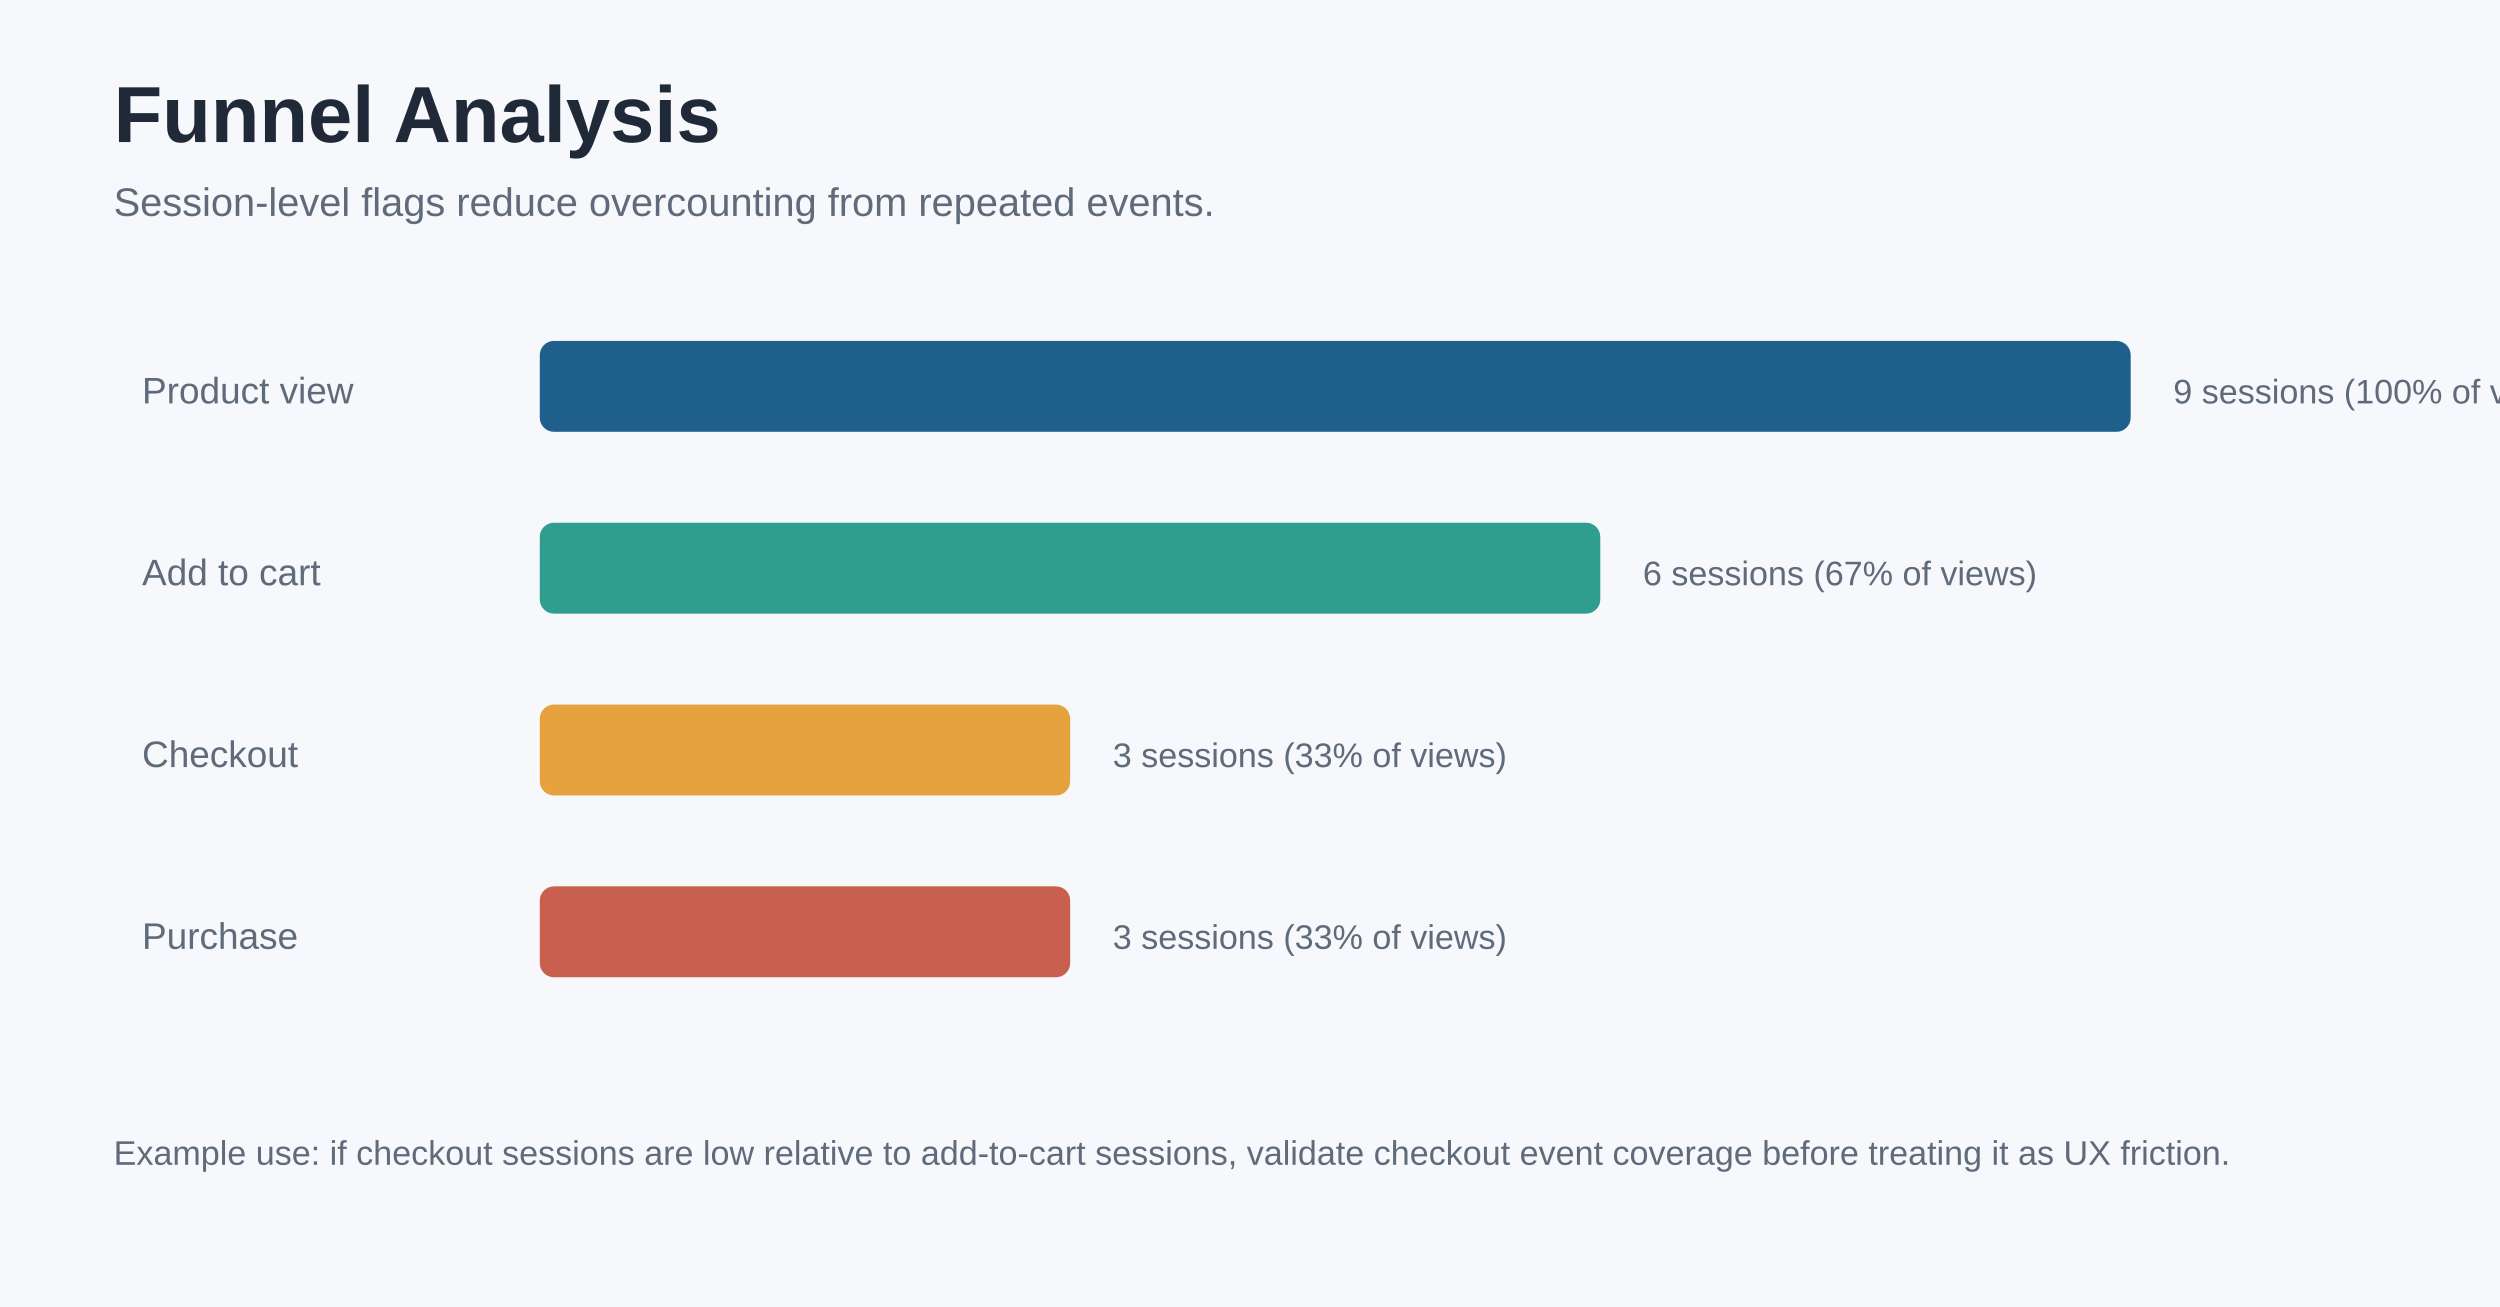
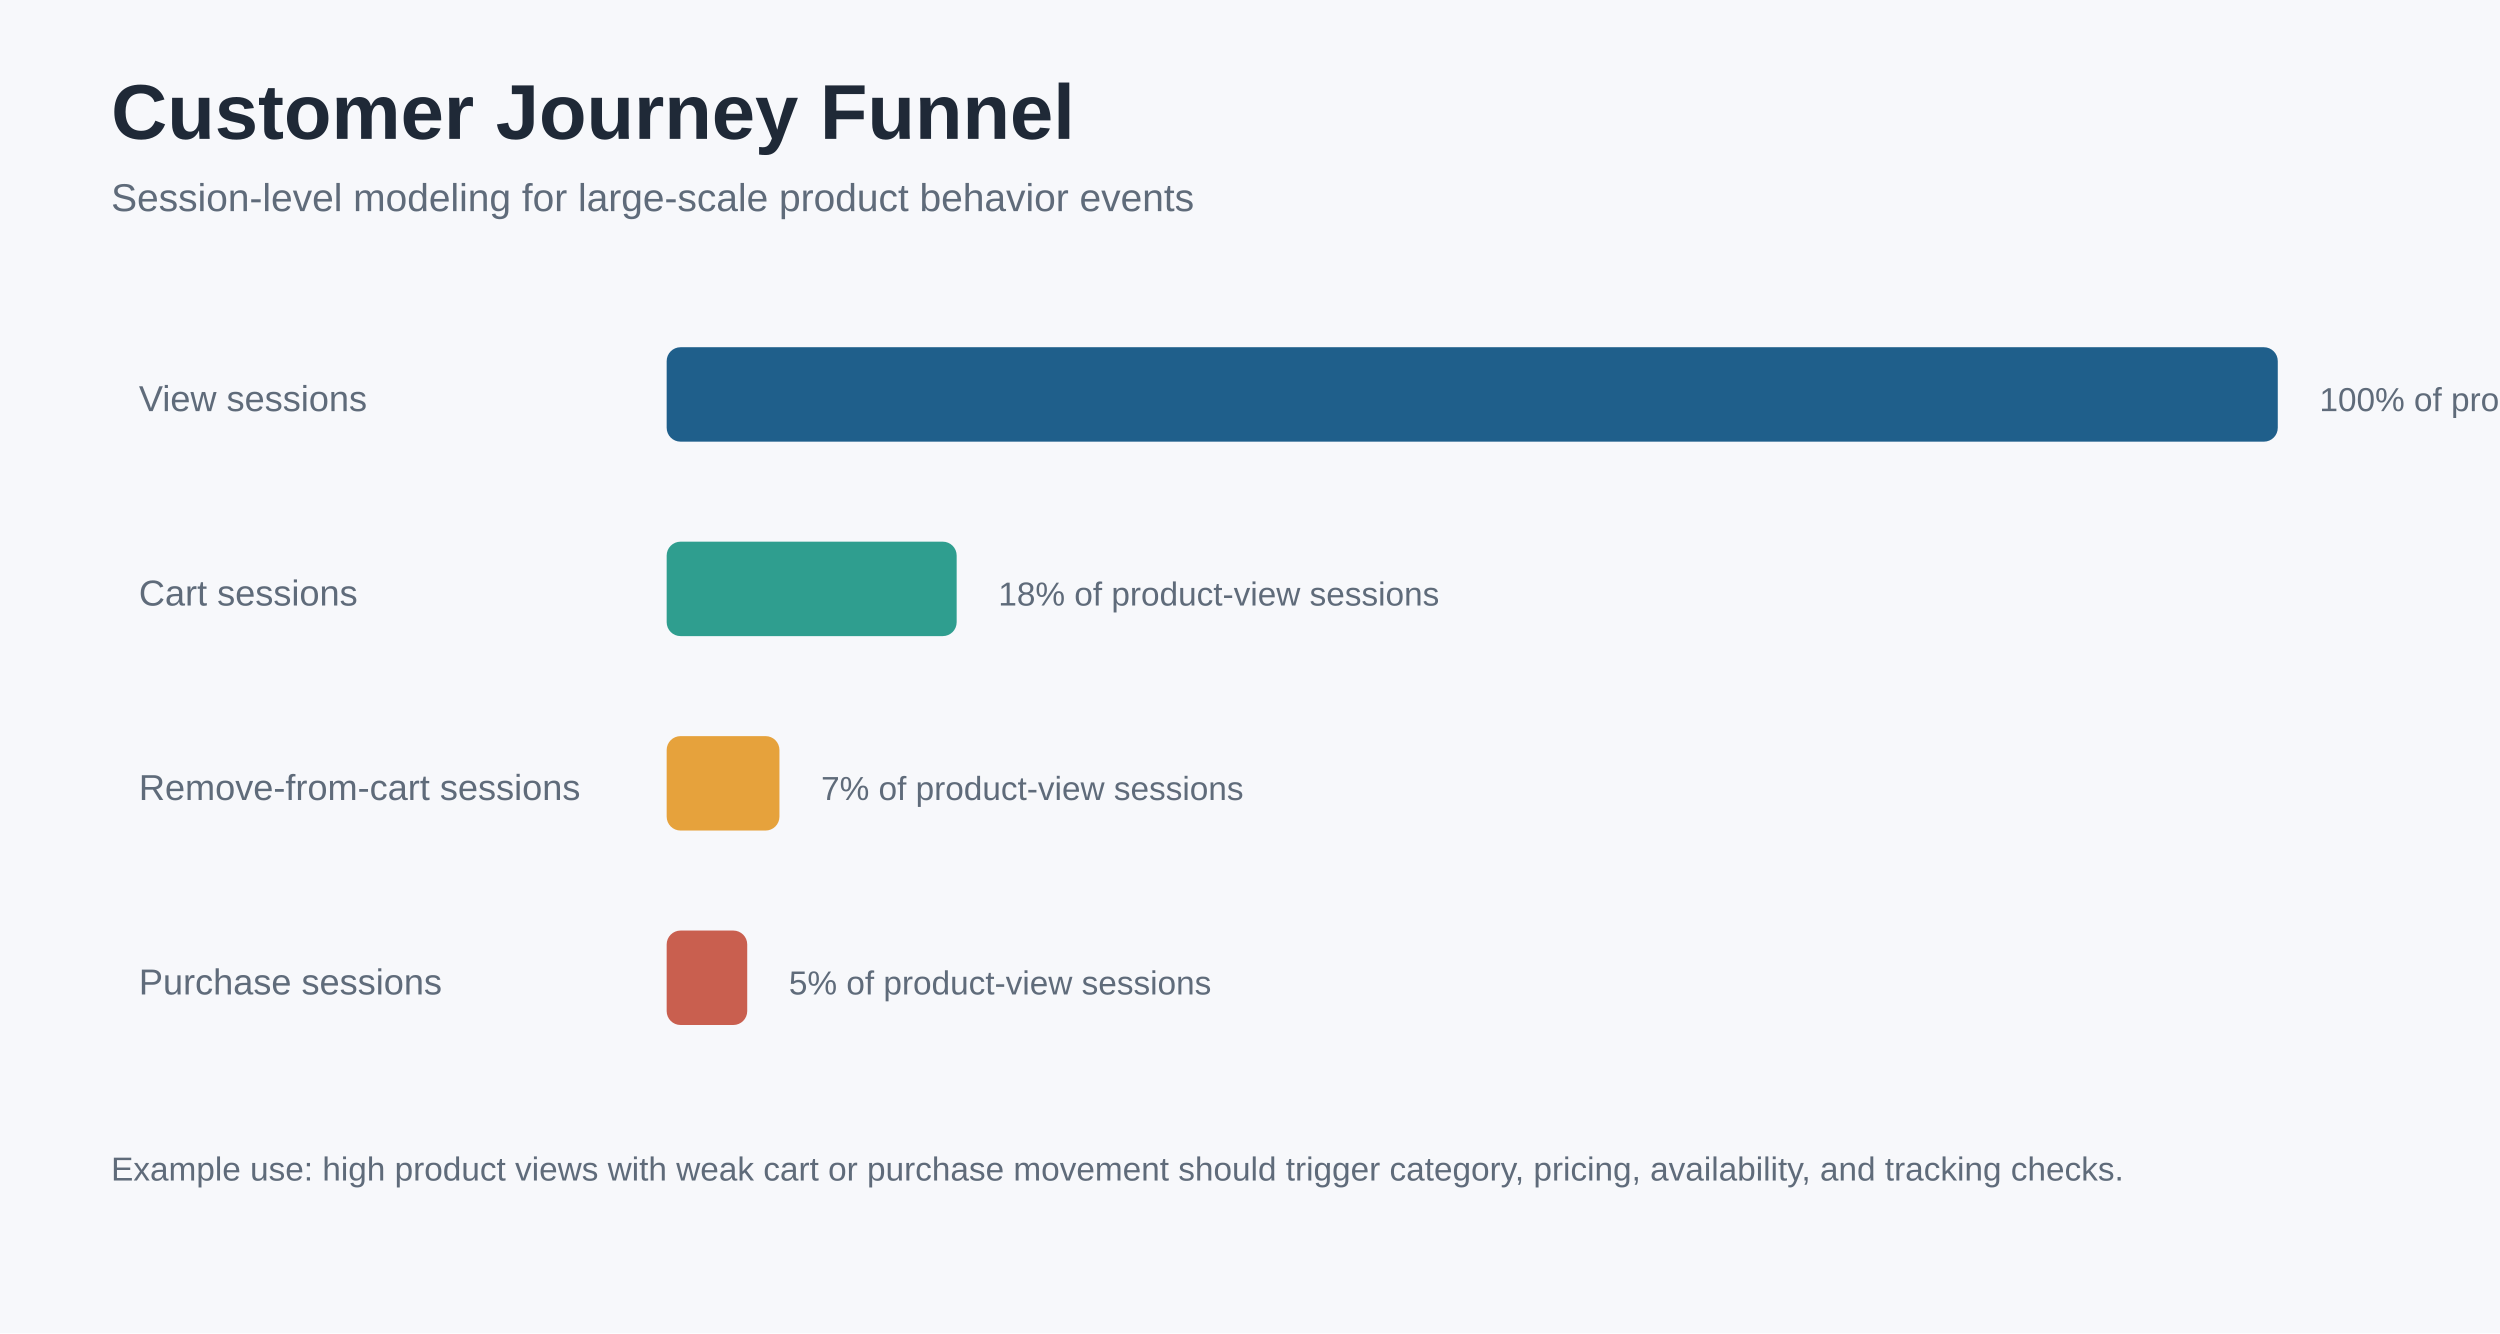
- <svg xmlns="http://www.w3.org/2000/svg" width="880" height="460" viewBox="0 0 880 460" role="img" aria-label="web analytics portfolio chart">
+ <svg xmlns="http://www.w3.org/2000/svg" width="900" height="480" viewBox="0 0 900 480" role="img" aria-label="large-scale ecommerce clickstream analytics visual">
  <rect width="100%" height="100%" fill="#f7f8fb" />
  <style>
    .title{font:700 28px Arial, sans-serif;fill:#1f2937}
    .subtitle{font:400 14px Arial, sans-serif;fill:#5f6b7a}
    .h{font:700 16px Arial, sans-serif;fill:#1f2937}
    .label{font:400 13px Arial, sans-serif;fill:#5f6b7a}
    .value{font:700 24px Arial, sans-serif;fill:#1f2937}
    .small{font:400 12px Arial, sans-serif;fill:#5f6b7a}
  </style>
-   <text x="40" y="50" class="title">Funnel Analysis</text>
-   <text x="40" y="76" class="subtitle">Session-level flags reduce overcounting from repeated events.</text>
-   <text x="50" y="142" class="label">Product view</text>
-   <rect x="190" y="120" width="560.0" height="32" rx="5" fill="#1f5f8b" />
-   <text x="765.0" y="142" class="small">9 sessions (100% of views)</text>
-   <text x="50" y="206" class="label">Add to cart</text>
-   <rect x="190" y="184" width="373.3" height="32" rx="5" fill="#2f9e8f" />
-   <text x="578.3" y="206" class="small">6 sessions (67% of views)</text>
-   <text x="50" y="270" class="label">Checkout</text>
-   <rect x="190" y="248" width="186.7" height="32" rx="5" fill="#e6a23c" />
-   <text x="391.7" y="270" class="small">3 sessions (33% of views)</text>
-   <text x="50" y="334" class="label">Purchase</text>
-   <rect x="190" y="312" width="186.7" height="32" rx="5" fill="#c95f4f" />
-   <text x="391.7" y="334" class="small">3 sessions (33% of views)</text>
-   <text x="40" y="410" class="small">Example use: if checkout sessions are low relative to add-to-cart sessions, validate checkout event coverage before treating it as UX friction.</text>
+   <text x="40" y="50" class="title">Customer Journey Funnel</text>
+   <text x="40" y="76" class="subtitle">Session-level modeling for large-scale product behavior events</text>
+   <text x="50" y="148" class="label">View sessions</text>
+   <rect x="240" y="125" width="580.0" height="34" rx="5" fill="#1f5f8b" />
+   <text x="835.0" y="148" class="small">100% of product-view sessions</text>
+   <text x="50" y="218" class="label">Cart sessions</text>
+   <rect x="240" y="195" width="104.4" height="34" rx="5" fill="#2f9e8f" />
+   <text x="359.4" y="218" class="small">18% of product-view sessions</text>
+   <text x="50" y="288" class="label">Remove-from-cart sessions</text>
+   <rect x="240" y="265" width="40.6" height="34" rx="5" fill="#e6a23c" />
+   <text x="295.6" y="288" class="small">7% of product-view sessions</text>
+   <text x="50" y="358" class="label">Purchase sessions</text>
+   <rect x="240" y="335" width="29.0" height="34" rx="5" fill="#c95f4f" />
+   <text x="284.0" y="358" class="small">5% of product-view sessions</text>
+   <text x="40" y="425" class="small">Example use: high product views with weak cart or purchase movement should trigger category, pricing, availability, and tracking checks.</text>
</svg>
